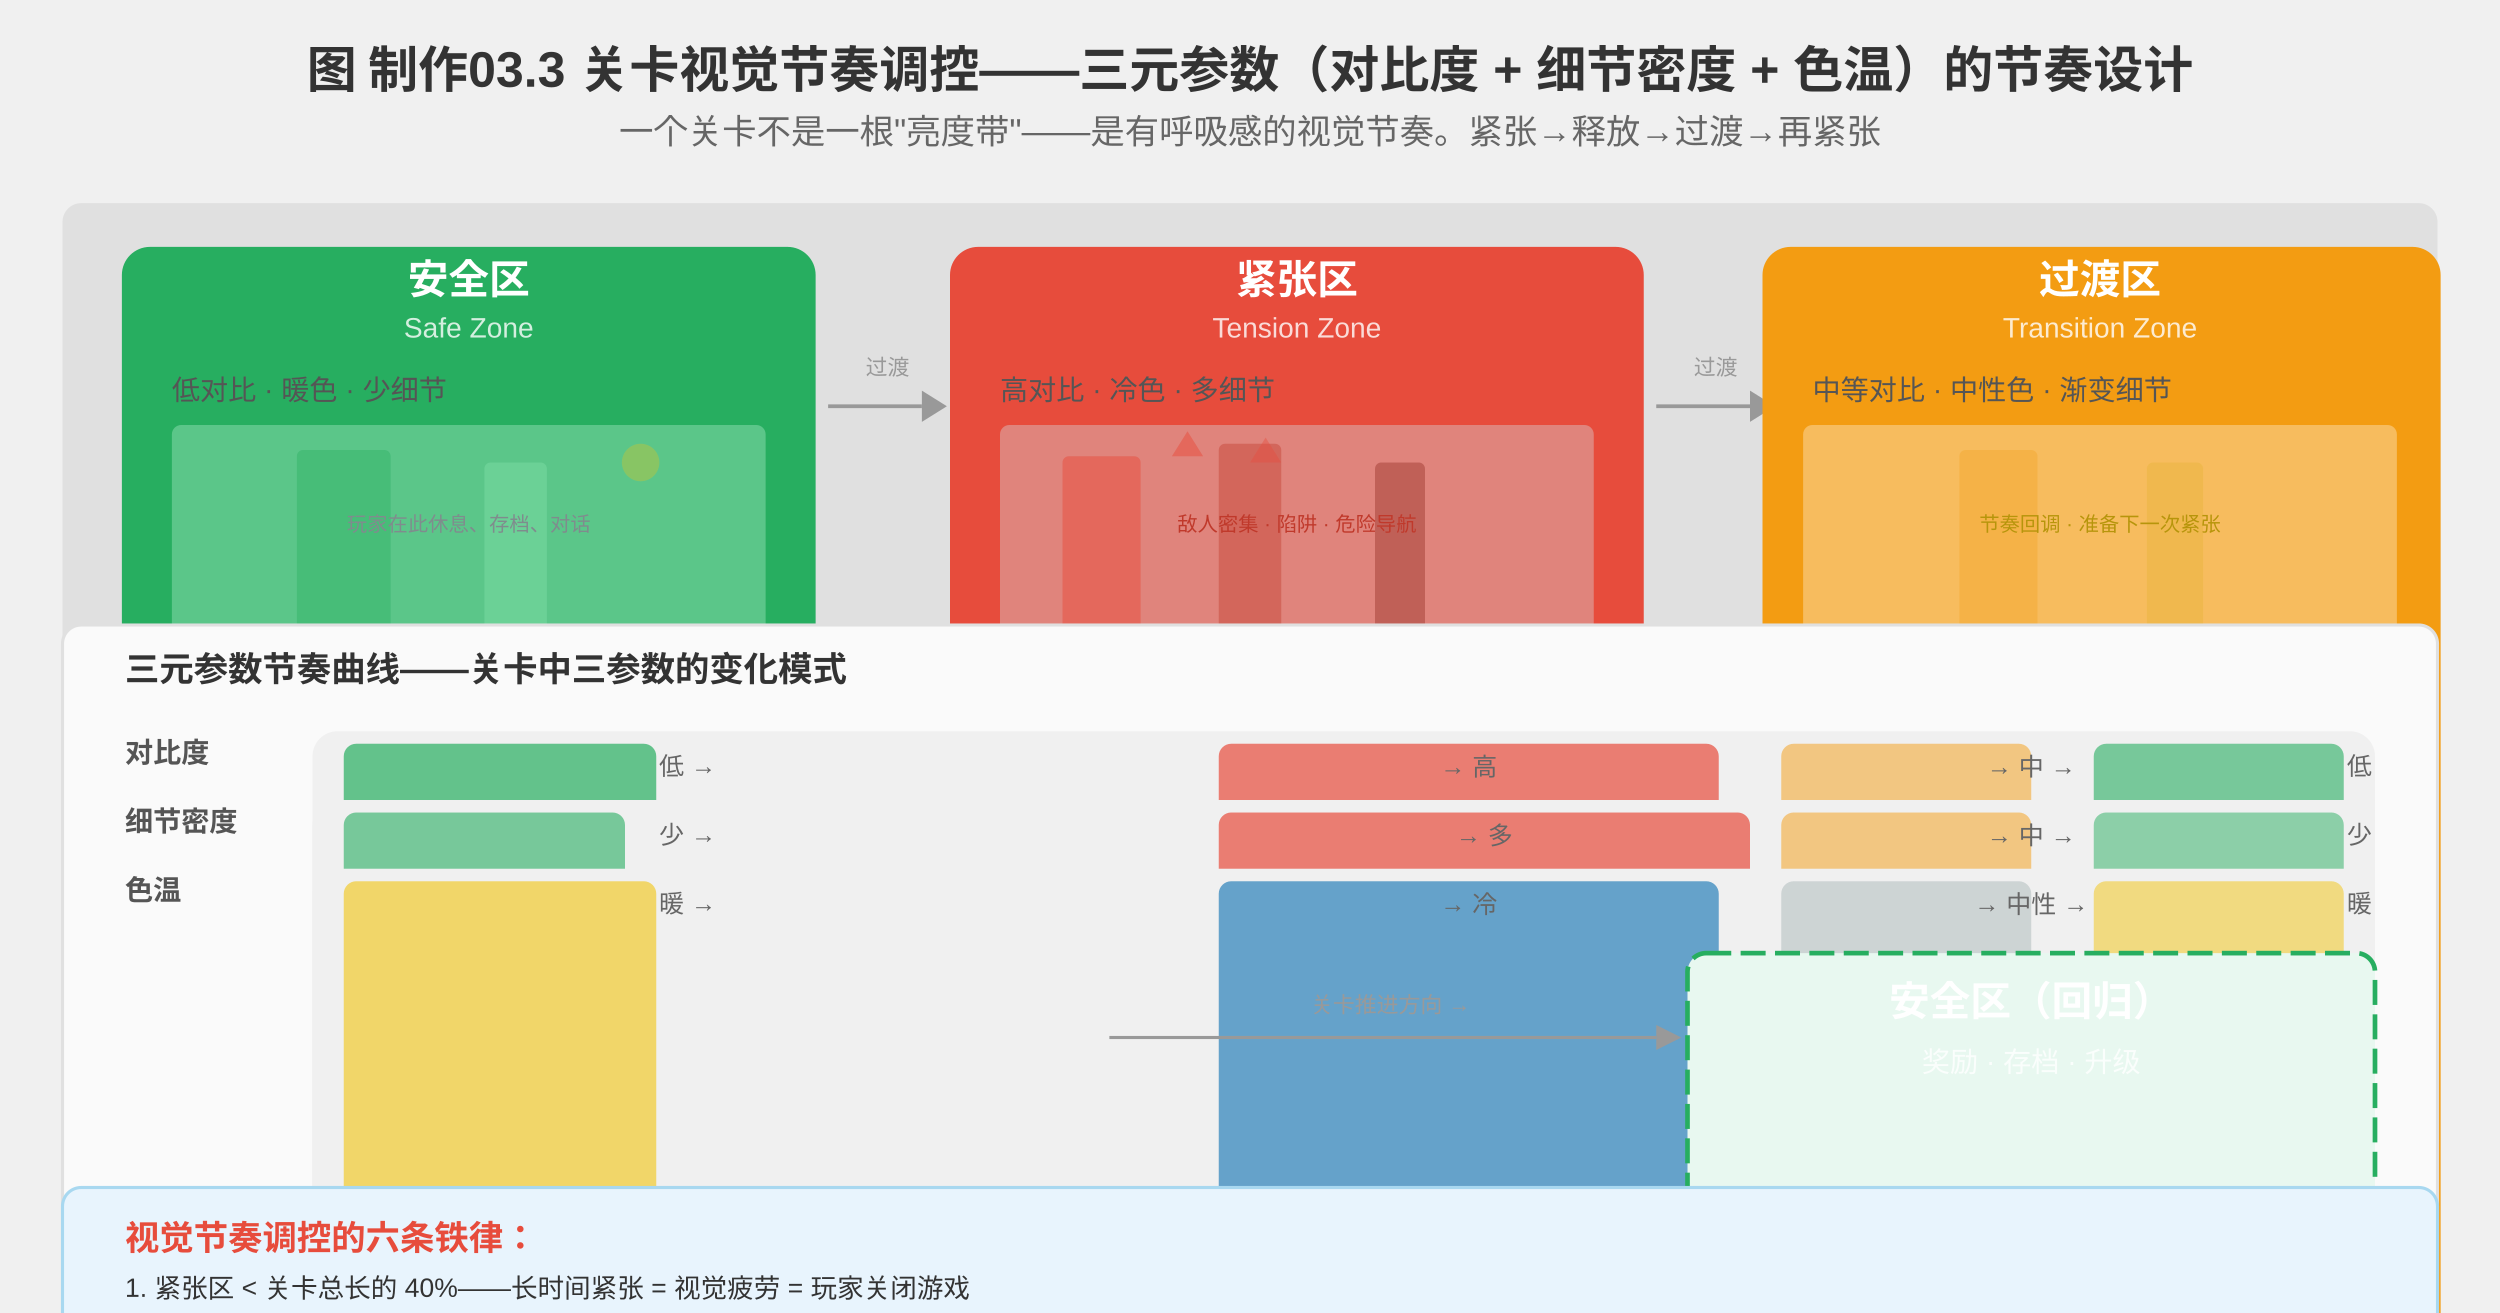
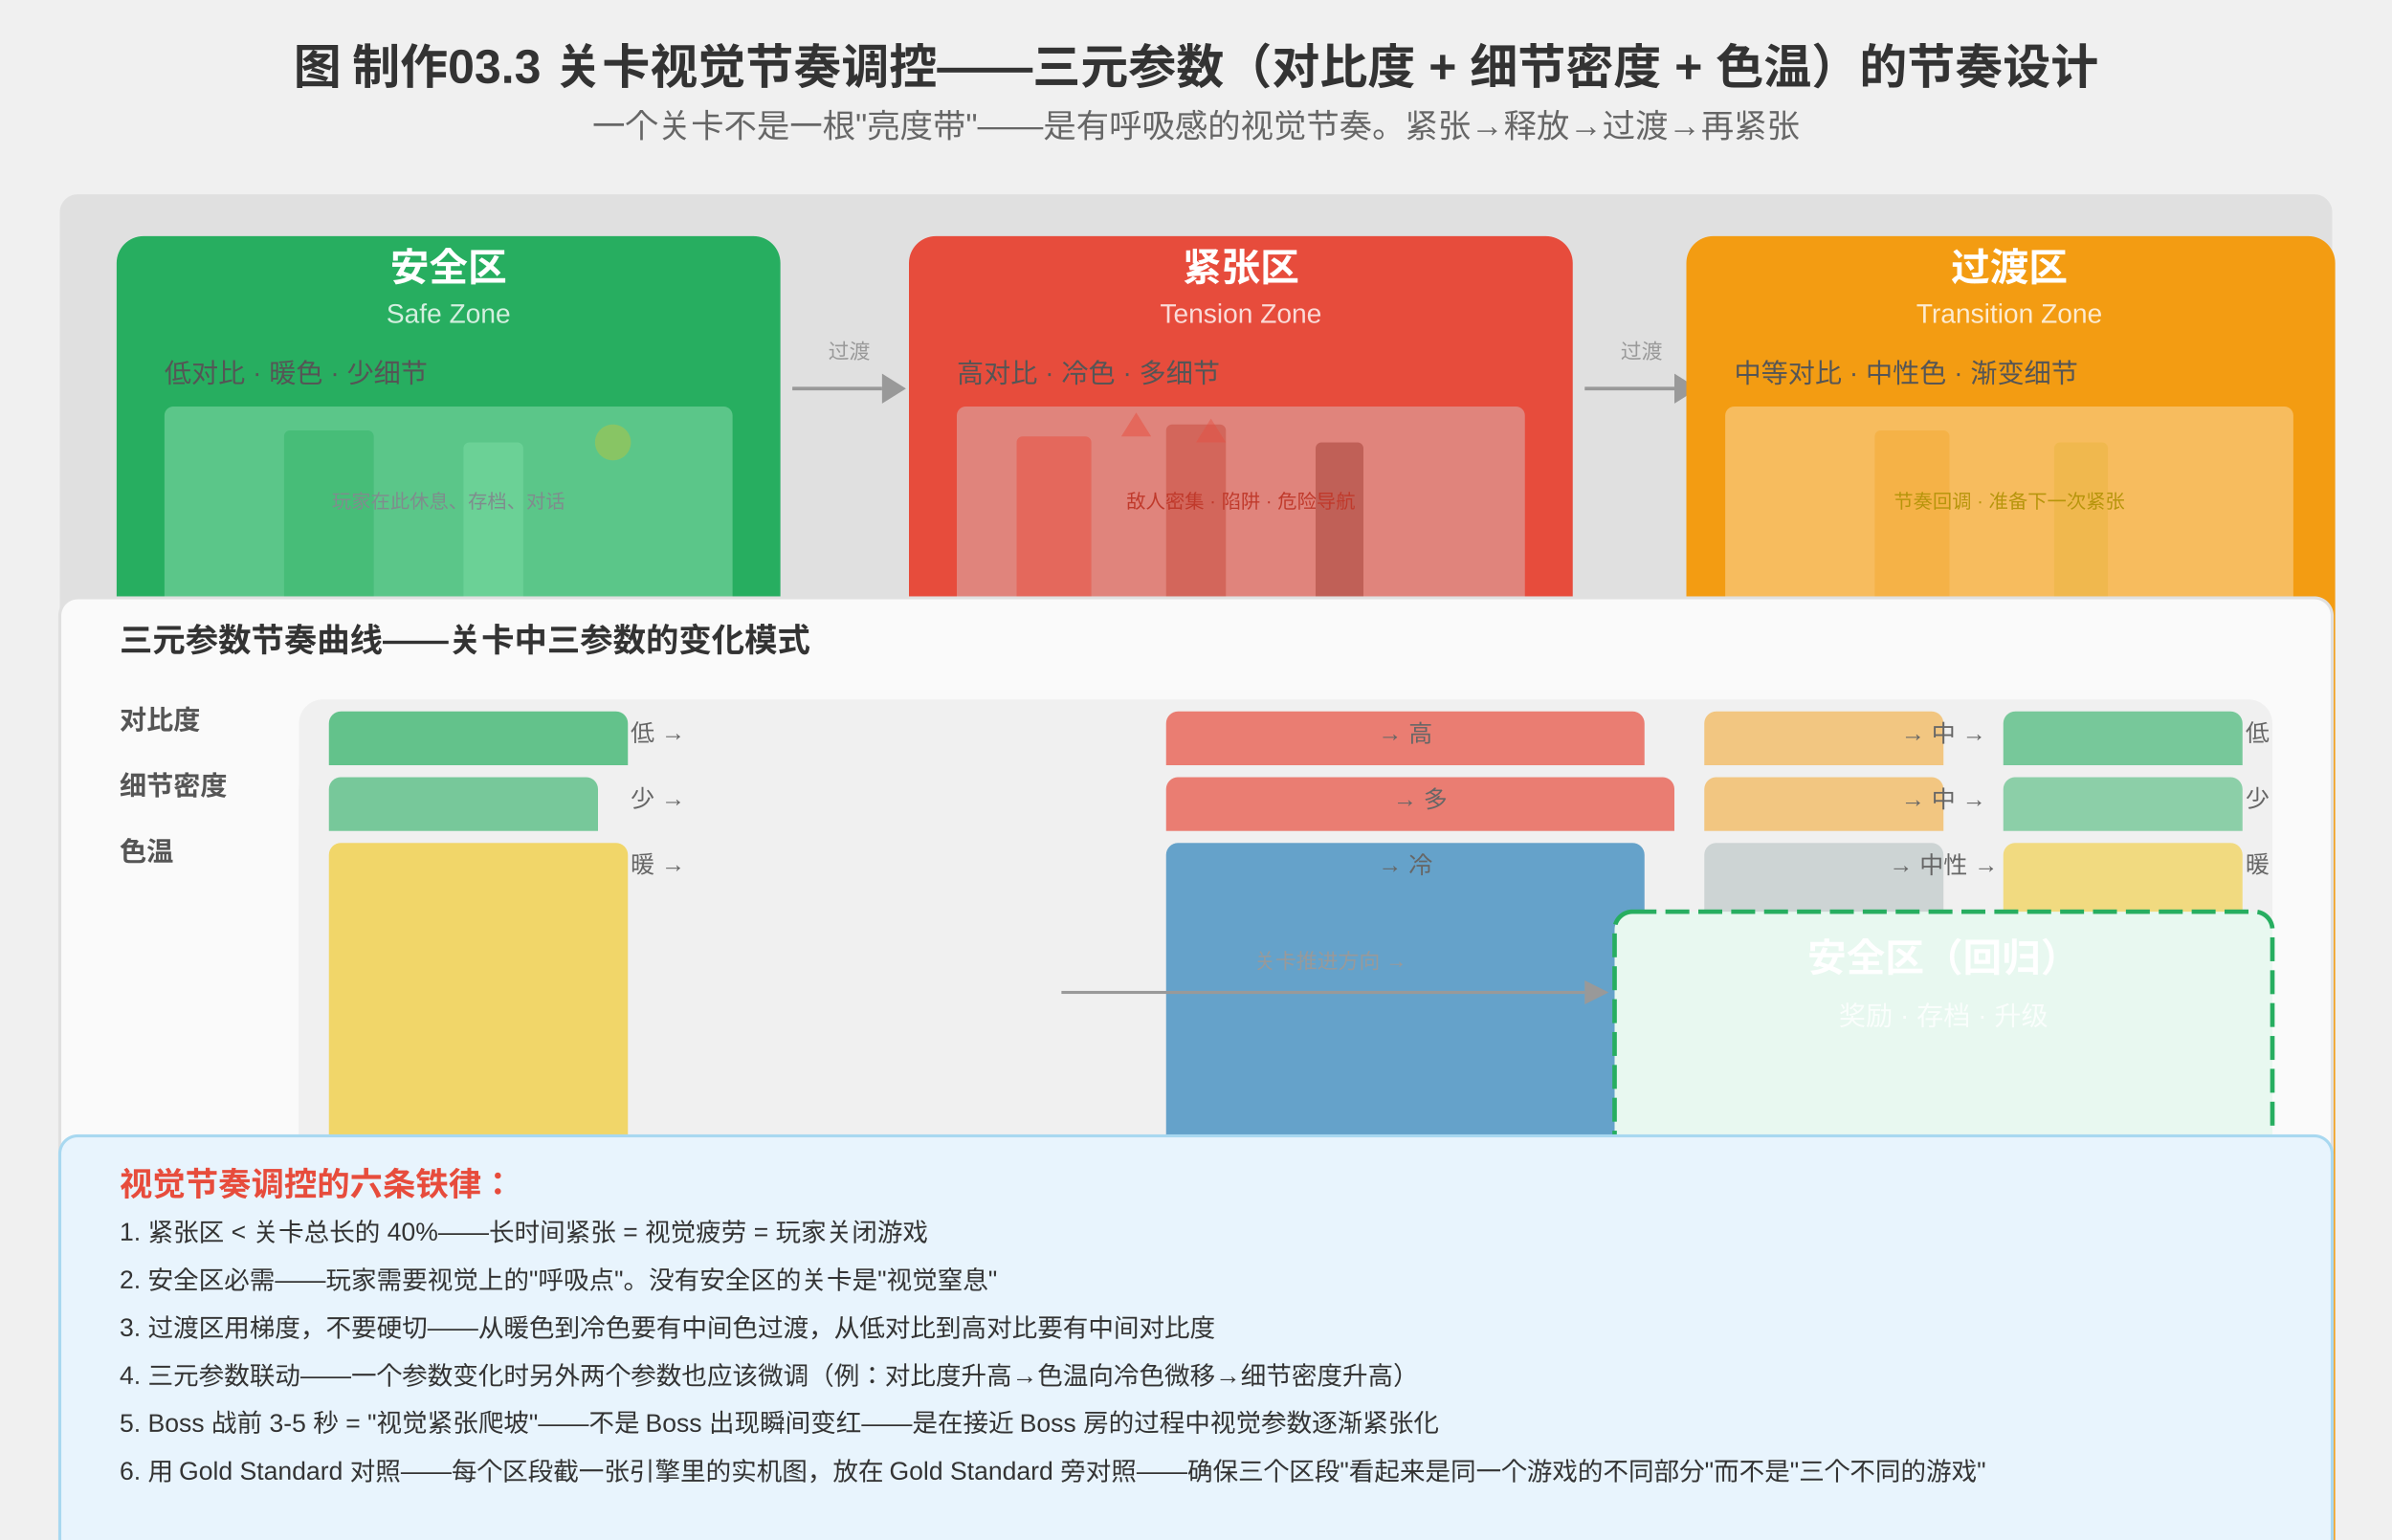
- <svg xmlns="http://www.w3.org/2000/svg" viewBox="0.0 0.0 800.0 420" width="800" height="420">
+ <svg xmlns="http://www.w3.org/2000/svg" viewBox="0.0 0.0 800.0 515" width="800" height="515">
  <style>
    text { font-family: 'PingFang SC','Microsoft YaHei',Arial,sans-serif; }
    .title { font-size: 16px; font-weight: bold; fill: #333; }
    .subtitle { font-size: 11px; fill: #666; }
    .zone-title { font-size: 13px; font-weight: bold; fill: #fff; text-anchor: middle; }
    .zone-sub { font-size: 9px; fill: #fff; text-anchor: middle; opacity: 0.8; }
    .zone-label { font-size: 9px; fill: #555; }
    .zone-value { font-size: 9px; fill: #E74C3C; font-weight: bold; }
    .slider-label { font-size: 8px; fill: #666; text-anchor: middle; }
    .slider-value { font-size: 9px; fill: #333; font-weight: bold; text-anchor: middle; }
  </style>
  <text x="400" y="28" class="title" text-anchor="middle">图 制作03.3  关卡视觉节奏调控——三元参数（对比度 + 细节密度 + 色温）的节奏设计</text>
  <text x="400" y="46" class="subtitle" text-anchor="middle">一个关卡不是一根"亮度带"——是有呼吸感的视觉节奏。紧张→释放→过渡→再紧张</text>
-   <rect x="20" y="65" width="760" height="420" fill="#E0E0E0" rx="6" />
+   <rect x="20" y="65" width="760" height="515" fill="#E0E0E0" rx="6" />
  <g transform="translate(40, 80)">
-     <rect x="0" y="0" width="220" height="420" fill="#E8F8F0" stroke="#27AE60" stroke-width="2" rx="8" />
-     <rect x="0" y="0" width="220" height="420" fill="#27AE60" rx="8" />
-     <rect x="0" y="16" width="220" height="420" fill="#27AE60" />
+     <rect x="0" y="0" width="220" height="515" fill="#E8F8F0" stroke="#27AE60" stroke-width="2" rx="8" />
+     <rect x="0" y="0" width="220" height="515" fill="#27AE60" rx="8" />
+     <rect x="0" y="16" width="220" height="515" fill="#27AE60" />
    <text x="110" y="14" class="zone-title" font-size="11">安全区</text>
    <text x="110" y="28" class="zone-sub">Safe Zone</text>
    <text x="15" y="48" class="zone-label">低对比 · 暖色 · 少细节</text>
    <g transform="translate(15, 56)">
-       <rect x="0" y="0" width="190" height="420" fill="#ABEBC6" opacity="0.4" rx="3" />
-       <rect x="40" y="8" width="30" height="420" fill="#27AE60" opacity="0.4" rx="2" />
-       <rect x="100" y="12" width="20" height="420" fill="#82E0AA" opacity="0.4" rx="2" />
+       <rect x="0" y="0" width="190" height="515" fill="#ABEBC6" opacity="0.4" rx="3" />
+       <rect x="40" y="8" width="30" height="515" fill="#27AE60" opacity="0.4" rx="2" />
+       <rect x="100" y="12" width="20" height="515" fill="#82E0AA" opacity="0.4" rx="2" />
      <circle cx="150" cy="12" r="6" fill="#F1C40F" opacity="0.3" />
      <text x="95" y="34" style="font-size:6.5px; fill:#7F8C8D;" text-anchor="middle">玩家在此休息、存档、对话</text>
    </g>
  </g>
  <g transform="translate(265, 125)">
    <line x1="0" y1="5" x2="30" y2="5" stroke="#999" stroke-width="1.2" />
    <polygon points="30,0 38,5 30,10" fill="#999" />
    <text x="19" y="-5" text-anchor="middle" style="font-size:7px; fill:#999;">过渡</text>
  </g>
  <g transform="translate(305, 80)">
-     <rect x="0" y="0" width="220" height="420" fill="#FDEDEC" stroke="#E74C3C" stroke-width="2" rx="8" />
-     <rect x="0" y="0" width="220" height="420" fill="#E74C3C" rx="8" />
-     <rect x="0" y="16" width="220" height="420" fill="#E74C3C" />
+     <rect x="0" y="0" width="220" height="515" fill="#FDEDEC" stroke="#E74C3C" stroke-width="2" rx="8" />
+     <rect x="0" y="0" width="220" height="515" fill="#E74C3C" rx="8" />
+     <rect x="0" y="16" width="220" height="515" fill="#E74C3C" />
    <text x="110" y="14" class="zone-title" font-size="11">紧张区</text>
    <text x="110" y="28" class="zone-sub">Tension Zone</text>
    <text x="15" y="48" class="zone-label" fill="#C0392B">高对比 · 冷色 · 多细节</text>
    <g transform="translate(15, 56)">
-       <rect x="0" y="0" width="190" height="420" fill="#D5D8DC" opacity="0.4" rx="3" />
-       <rect x="20" y="10" width="25" height="420" fill="#E74C3C" opacity="0.5" rx="2" />
-       <rect x="70" y="6" width="20" height="420" fill="#C0392B" opacity="0.4" rx="2" />
-       <rect x="120" y="12" width="16" height="420" fill="#922B21" opacity="0.4" rx="2" />
+       <rect x="0" y="0" width="190" height="515" fill="#D5D8DC" opacity="0.4" rx="3" />
+       <rect x="20" y="10" width="25" height="515" fill="#E74C3C" opacity="0.5" rx="2" />
+       <rect x="70" y="6" width="20" height="515" fill="#C0392B" opacity="0.4" rx="2" />
+       <rect x="120" y="12" width="16" height="515" fill="#922B21" opacity="0.4" rx="2" />
      <polygon points="60,2 65,10 55,10" fill="#E74C3C" opacity="0.5" />
      <polygon points="85,4 90,12 80,12" fill="#E74C3C" opacity="0.4" />
      <text x="95" y="34" style="font-size:6.5px; fill:#C0392B;" text-anchor="middle">敌人密集 · 陷阱 · 危险导航</text>
    </g>
  </g>
  <g transform="translate(530, 125)">
    <line x1="0" y1="5" x2="30" y2="5" stroke="#999" stroke-width="1.2" />
    <polygon points="30,0 38,5 30,10" fill="#999" />
    <text x="19" y="-5" text-anchor="middle" style="font-size:7px; fill:#999;">过渡</text>
  </g>
  <g transform="translate(565, 80)">
-     <rect x="0" y="0" width="215" height="420" fill="#FEF9E7" stroke="#F39C12" stroke-width="2" rx="8" />
-     <rect x="0" y="0" width="215" height="420" fill="#F39C12" rx="8" />
-     <rect x="0" y="16" width="215" height="420" fill="#F39C12" />
+     <rect x="0" y="0" width="215" height="515" fill="#FEF9E7" stroke="#F39C12" stroke-width="2" rx="8" />
+     <rect x="0" y="0" width="215" height="515" fill="#F39C12" rx="8" />
+     <rect x="0" y="16" width="215" height="515" fill="#F39C12" />
    <text x="107" y="14" class="zone-title" font-size="11">过渡区</text>
    <text x="107" y="28" class="zone-sub">Transition Zone</text>
    <text x="15" y="48" class="zone-label" fill="#D4AC0D">中等对比 · 中性色 · 渐变细节</text>
    <g transform="translate(12, 56)">
-       <rect x="0" y="0" width="190" height="420" fill="#FDEBD0" opacity="0.4" rx="3" />
-       <rect x="50" y="8" width="25" height="420" fill="#F39C12" opacity="0.3" rx="2" />
-       <rect x="110" y="12" width="18" height="420" fill="#D4AC0D" opacity="0.2" rx="2" />
+       <rect x="0" y="0" width="190" height="515" fill="#FDEBD0" opacity="0.4" rx="3" />
+       <rect x="50" y="8" width="25" height="515" fill="#F39C12" opacity="0.3" rx="2" />
+       <rect x="110" y="12" width="18" height="515" fill="#D4AC0D" opacity="0.2" rx="2" />
      <text x="95" y="34" style="font-size:6.5px; fill:#B7950B;" text-anchor="middle">节奏回调 · 准备下一次紧张</text>
    </g>
  </g>
  <g transform="translate(20, 200)">
-     <rect x="0" y="0" width="760" height="420" fill="#FAFAFA" stroke="#E0E0E0" stroke-width="1" rx="6" />
+     <rect x="0" y="0" width="760" height="515" fill="#FAFAFA" stroke="#E0E0E0" stroke-width="1" rx="6" />
    <text x="20" y="18" style="font-size:11px; font-weight:bold; fill:#333;">三元参数节奏曲线——关卡中三参数的变化模式</text>
    <text x="20" y="44" class="zone-label" font-weight="bold" fill="#E74C3C">对比度</text>
-     <rect x="80" y="34" width="660" height="420" fill="#F0F0F0" rx="8" />
-     <rect x="90" y="38" width="100" height="420" fill="#27AE60" rx="4" opacity="0.7" />
-     <rect x="370" y="38" width="160" height="420" fill="#E74C3C" rx="4" opacity="0.7" />
-     <rect x="550" y="38" width="80" height="420" fill="#F39C12" rx="4" opacity="0.5" />
-     <rect x="650" y="38" width="80" height="420" fill="#27AE60" rx="4" opacity="0.6" />
+     <rect x="80" y="34" width="660" height="515" fill="#F0F0F0" rx="8" />
+     <rect x="90" y="38" width="100" height="515" fill="#27AE60" rx="4" opacity="0.7" />
+     <rect x="370" y="38" width="160" height="515" fill="#E74C3C" rx="4" opacity="0.7" />
+     <rect x="550" y="38" width="80" height="515" fill="#F39C12" rx="4" opacity="0.5" />
+     <rect x="650" y="38" width="80" height="515" fill="#27AE60" rx="4" opacity="0.6" />
    <text x="200" y="48" class="slider-label">低 →</text>
    <text x="450" y="48" class="slider-label">→ 高</text>
    <text x="630" y="48" class="slider-label">→ 中 →</text>
    <text x="735" y="48" class="slider-label">低</text>
    <text x="20" y="66" class="zone-label" font-weight="bold" fill="#E74C3C">细节密度</text>
-     <rect x="80" y="56" width="660" height="420" fill="#F0F0F0" rx="8" />
-     <rect x="90" y="60" width="90" height="420" fill="#27AE60" rx="4" opacity="0.6" />
-     <rect x="370" y="60" width="170" height="420" fill="#E74C3C" rx="4" opacity="0.7" />
-     <rect x="550" y="60" width="80" height="420" fill="#F39C12" rx="4" opacity="0.5" />
-     <rect x="650" y="60" width="80" height="420" fill="#27AE60" rx="4" opacity="0.5" />
+     <rect x="80" y="56" width="660" height="515" fill="#F0F0F0" rx="8" />
+     <rect x="90" y="60" width="90" height="515" fill="#27AE60" rx="4" opacity="0.6" />
+     <rect x="370" y="60" width="170" height="515" fill="#E74C3C" rx="4" opacity="0.7" />
+     <rect x="550" y="60" width="80" height="515" fill="#F39C12" rx="4" opacity="0.5" />
+     <rect x="650" y="60" width="80" height="515" fill="#27AE60" rx="4" opacity="0.5" />
    <text x="200" y="70" class="slider-label">少 →</text>
    <text x="455" y="70" class="slider-label">→ 多</text>
    <text x="630" y="70" class="slider-label">→ 中 →</text>
    <text x="735" y="70" class="slider-label">少</text>
    <text x="20" y="88" class="zone-label" font-weight="bold" fill="#E74C3C">色温</text>
-     <rect x="80" y="78" width="660" height="420" fill="#F0F0F0" rx="8" />
-     <rect x="90" y="82" width="100" height="420" fill="#F1C40F" rx="4" opacity="0.6" />
-     <rect x="370" y="82" width="160" height="420" fill="#2980B9" rx="4" opacity="0.7" />
-     <rect x="550" y="82" width="80" height="420" fill="#AAB7B8" rx="4" opacity="0.5" />
-     <rect x="650" y="82" width="80" height="420" fill="#F1C40F" rx="4" opacity="0.5" />
+     <rect x="80" y="78" width="660" height="515" fill="#F0F0F0" rx="8" />
+     <rect x="90" y="82" width="100" height="515" fill="#F1C40F" rx="4" opacity="0.6" />
+     <rect x="370" y="82" width="160" height="515" fill="#2980B9" rx="4" opacity="0.7" />
+     <rect x="550" y="82" width="80" height="515" fill="#AAB7B8" rx="4" opacity="0.5" />
+     <rect x="650" y="82" width="80" height="515" fill="#F1C40F" rx="4" opacity="0.5" />
    <text x="200" y="92" class="slider-label">暖 →</text>
    <text x="450" y="92" class="slider-label">→ 冷</text>
    <text x="630" y="92" class="slider-label">→ 中性 →</text>
    <text x="735" y="92" class="slider-label">暖</text>
  </g>
  <g transform="translate(540, 305)">
-     <rect x="0" y="0" width="220" height="420" fill="#E8F8F0" stroke="#27AE60" stroke-width="1.5" rx="6" stroke-dasharray="8,3" />
+     <rect x="0" y="0" width="220" height="515" fill="#E8F8F0" stroke="#27AE60" stroke-width="1.5" rx="6" stroke-dasharray="8,3" />
    <text x="110" y="20" class="zone-title" font-size="10" fill="#27AE60">安全区（回归）</text>
    <text x="110" y="38" class="zone-sub" fill="#1E8449">奖励 · 存档 · 升级</text>
  </g>
  <g transform="translate(355, 332)">
    <line x1="0" y1="0" x2="175" y2="0" stroke="#999" stroke-width="1" />
    <polygon points="175,-4 183,0 175,4" fill="#999" />
    <text x="90" y="-8" text-anchor="middle" style="font-size:7px; fill:#999;">关卡推进方向 →</text>
  </g>
  <g transform="translate(20, 380)">
-     <rect x="0" y="0" width="760" height="420" fill="#E8F4FD" stroke="#A8D8F0" stroke-width="1" rx="6" />
+     <rect x="0" y="0" width="760" height="515" fill="#E8F4FD" stroke="#A8D8F0" stroke-width="1" rx="6" />
    <text x="20" y="20" style="font-size:11px; font-weight:bold; fill:#E74C3C;">视觉节奏调控的六条铁律：</text>
    <g transform="translate(20, 35)">
      <text x="0" y="0" style="font-size:8.5px; fill:#333;">1. 紧张区 &lt; 关卡总长的 40%——长时间紧张 = 视觉疲劳 = 玩家关闭游戏</text>
      <text x="0" y="16" style="font-size:8.5px; fill:#333;">2. 安全区必需——玩家需要视觉上的"呼吸点"。没有安全区的关卡是"视觉窒息"</text>
      <text x="0" y="32" style="font-size:8.5px; fill:#333;">3. 过渡区用梯度，不要硬切——从暖色到冷色要有中间色过渡，从低对比到高对比要有中间对比度</text>
      <text x="0" y="48" style="font-size:8.5px; fill:#333;">4. 三元参数联动——一个参数变化时另外两个参数也应该微调（例：对比度升高→色温向冷色微移→细节密度升高）</text>
      <text x="0" y="64" style="font-size:8.5px; fill:#333;">5. Boss 战前 3-5 秒 = "视觉紧张爬坡"——不是 Boss 出现瞬间变红——是在接近 Boss 房的过程中视觉参数逐渐紧张化</text>
      <text x="0" y="80" style="font-size:8.5px; fill:#333;">6. 用 Gold Standard 对照——每个区段截一张引擎里的实机图，放在 Gold Standard 旁对照——确保三个区段"看起来是同一个游戏的不同部分"而不是"三个不同的游戏"</text>
    </g>
  </g>
</svg>
